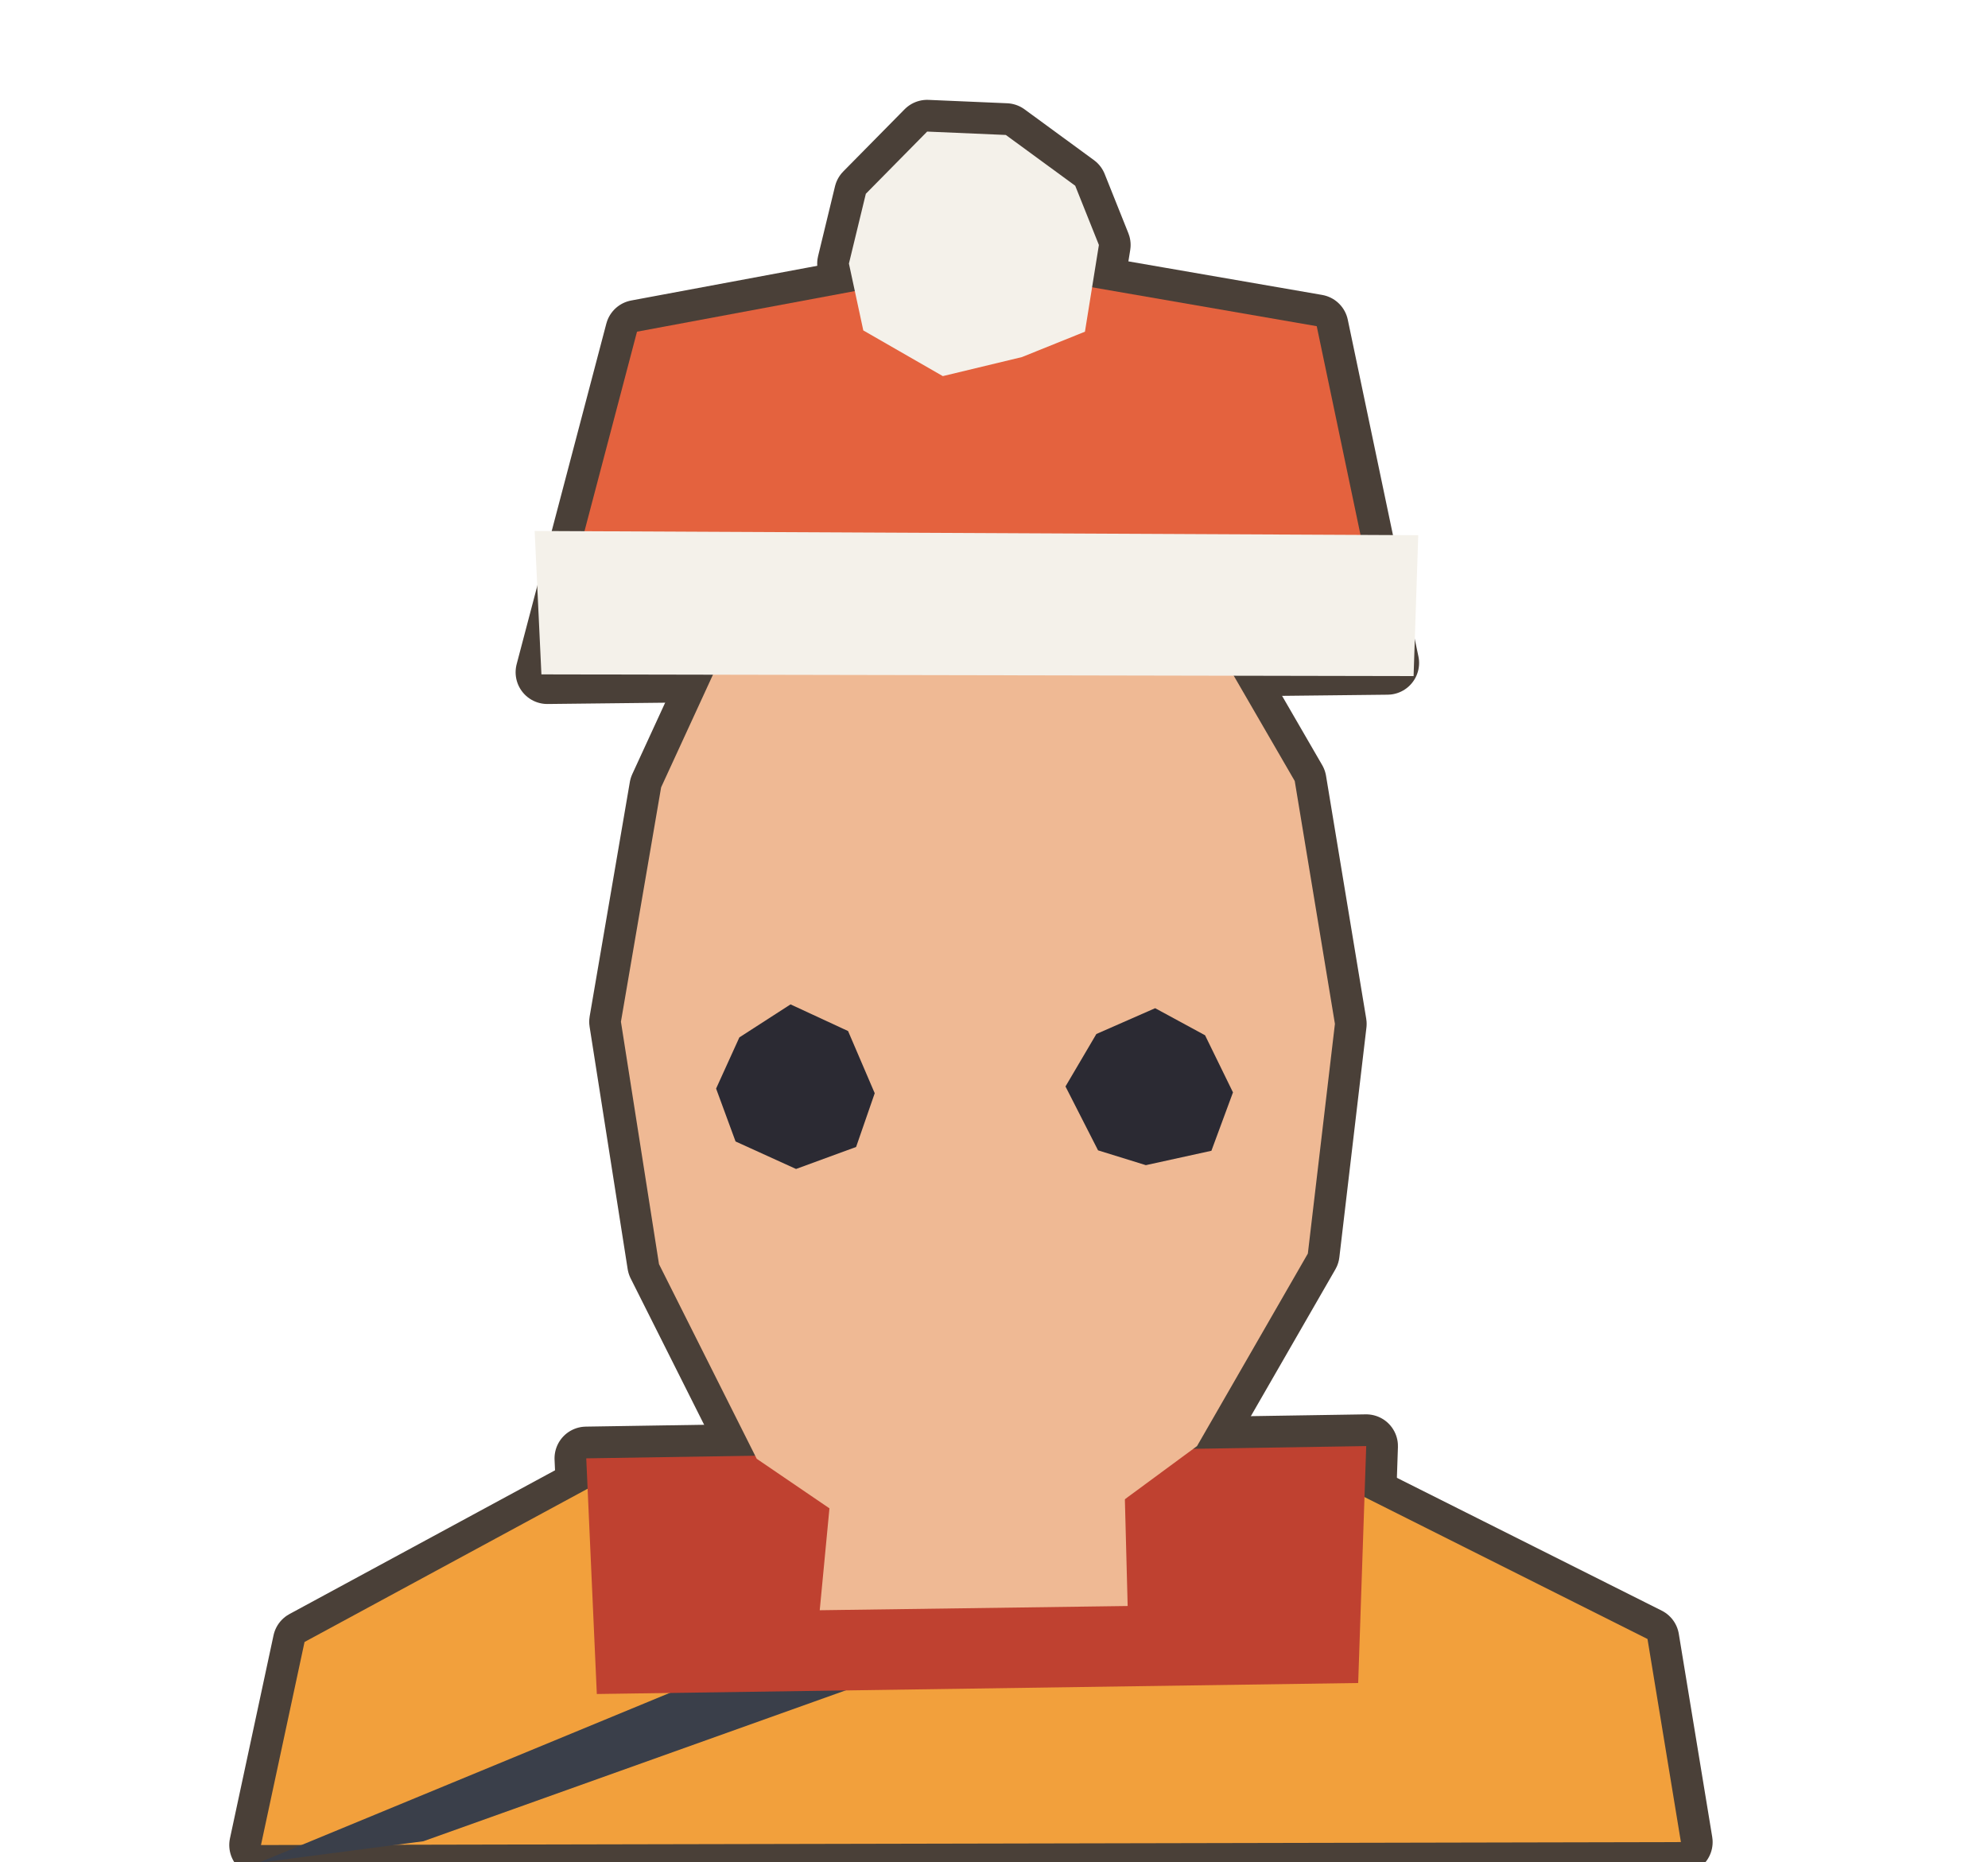
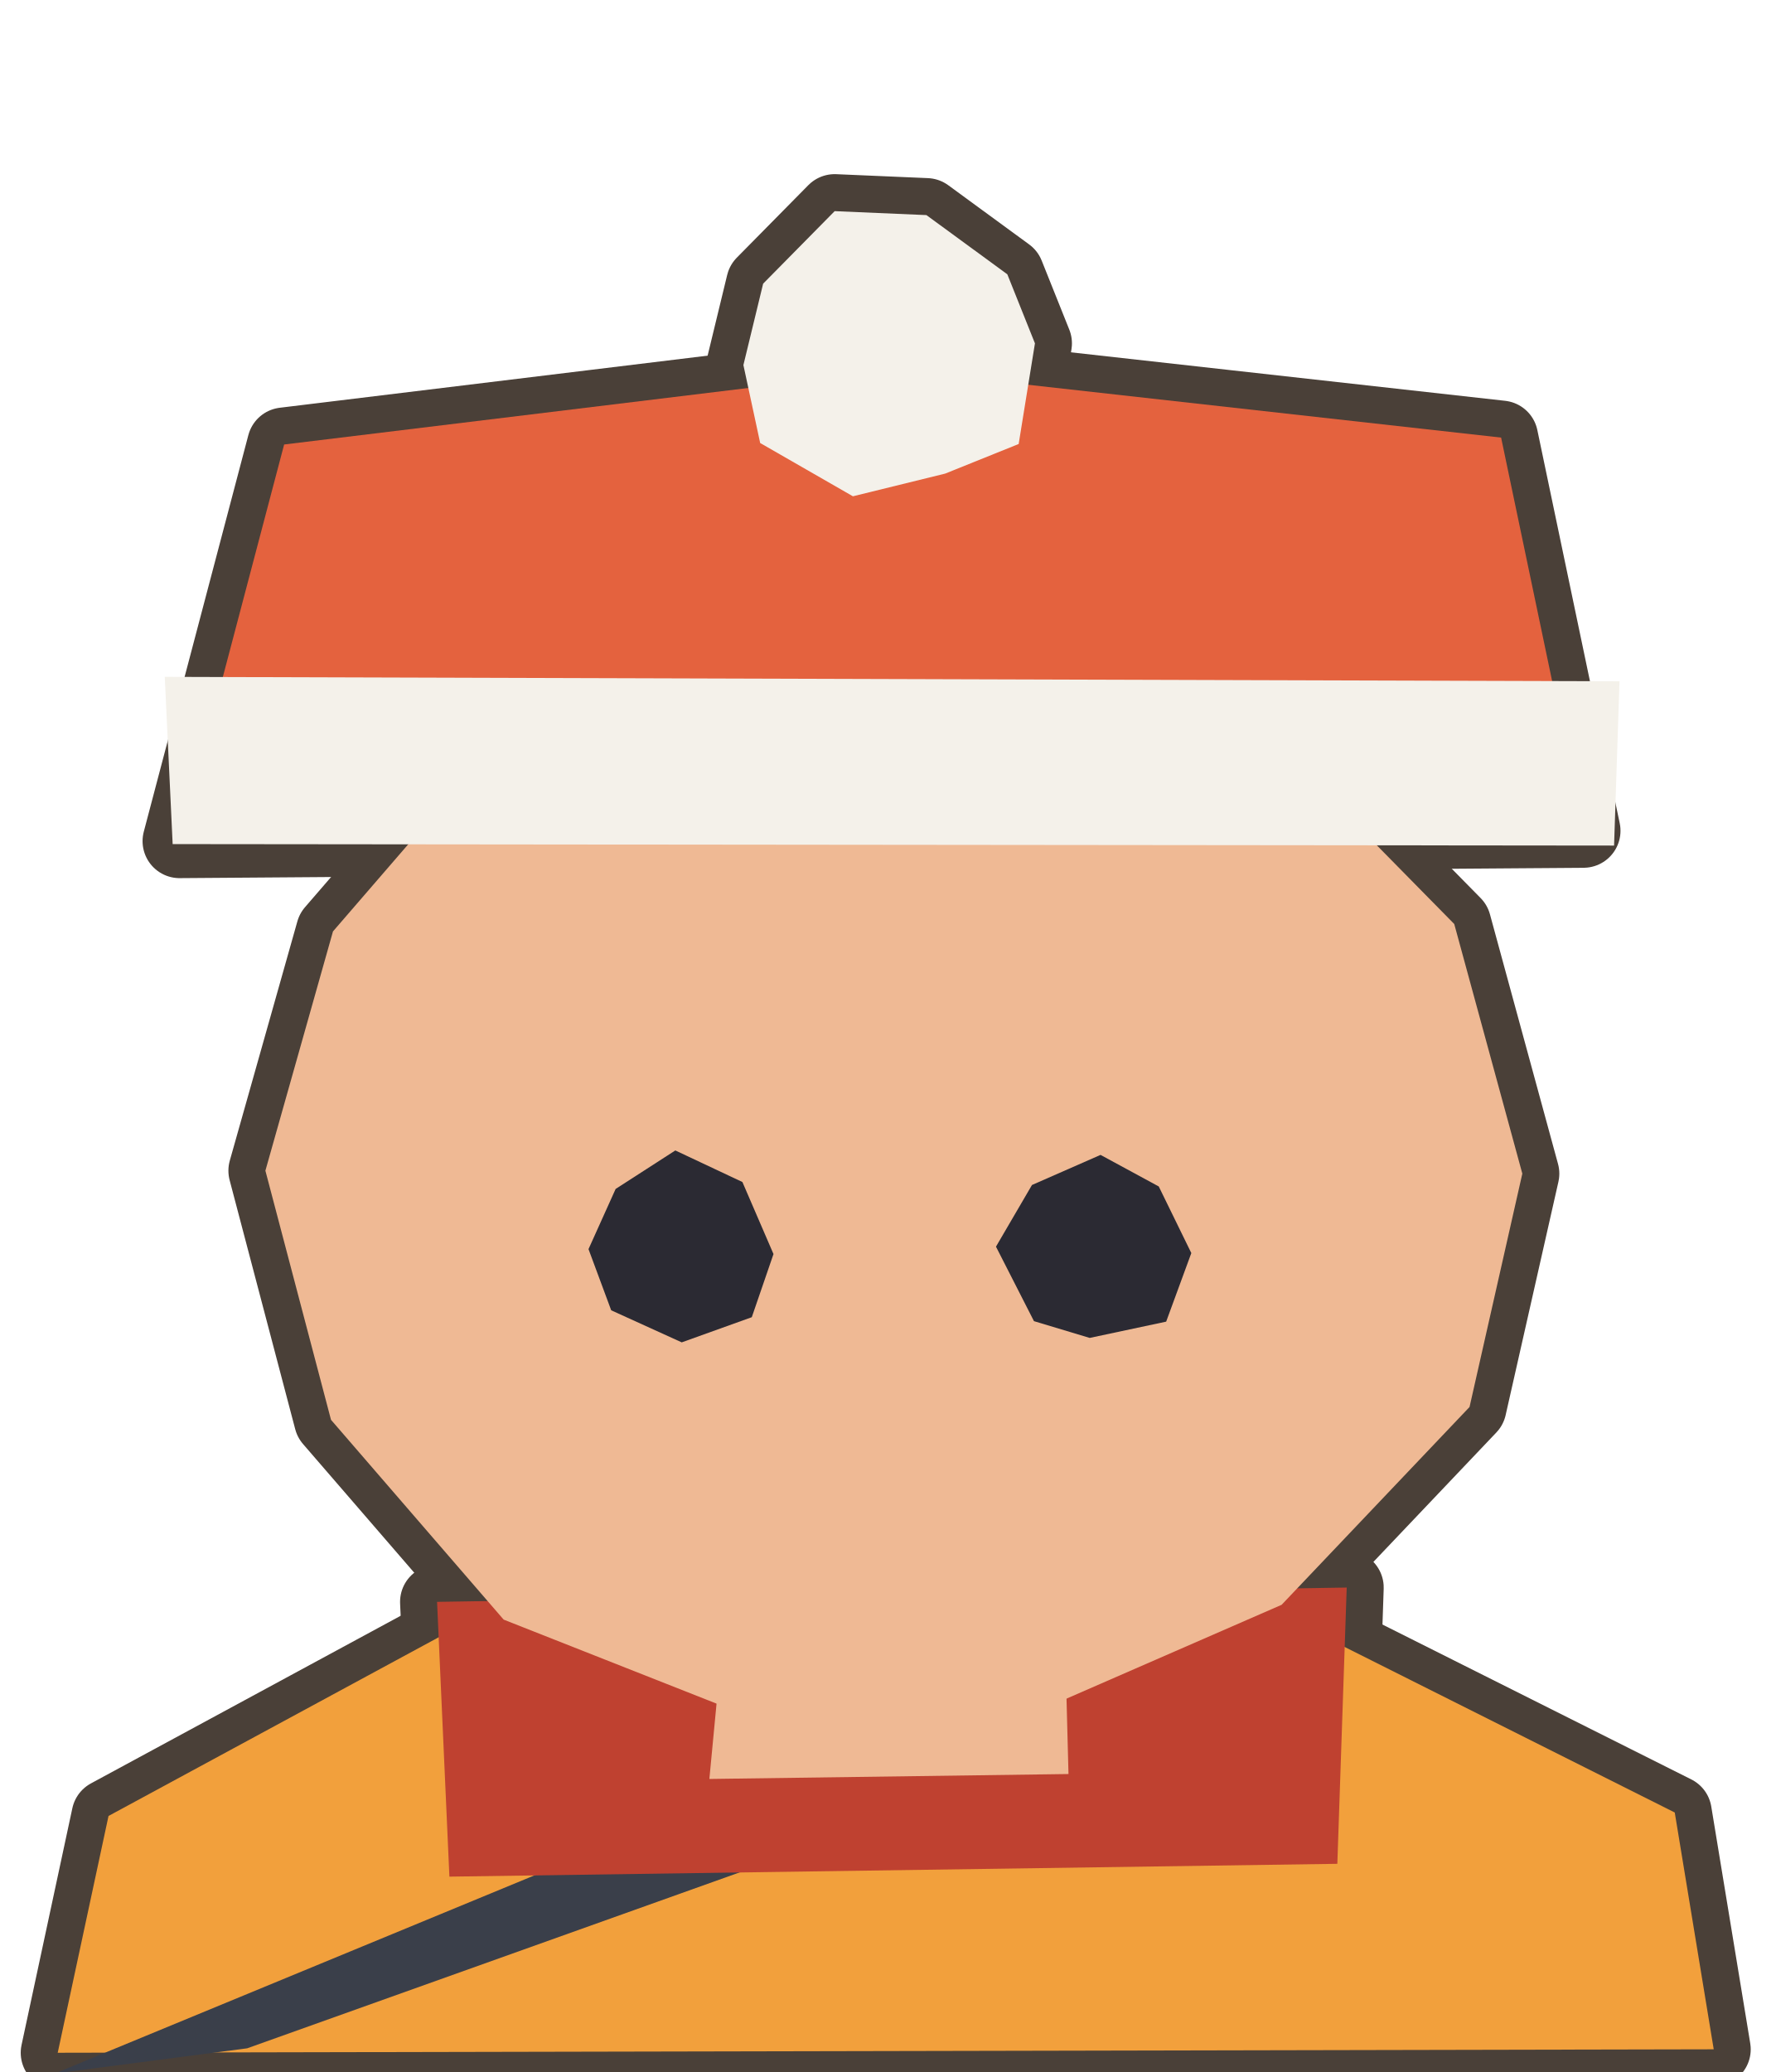
- <svg xmlns="http://www.w3.org/2000/svg" width="141" height="132" viewBox="0 0 47 44">
+ <svg xmlns="http://www.w3.org/2000/svg" width="108" height="126" viewBox="0 0 36 42">
  <g fill="#4A4038" stroke="#4A4038" stroke-width="1.5" stroke-linejoin="round">
-     <polygon points="6.17,43.61 7.20,38.81 14.24,35.00 31.91,35.21 38.95,38.74 39.74,43.54" fill="#4A4038" />
-     <polygon points="13.86,34.47 32.30,34.18 32.11,39.78 14.11,40.04" fill="#4A4038" />
-     <polygon points="19.75,34.18 26.55,33.75 26.66,37.96 19.38,38.06" fill="#4A4038" />
-     <polygon points="31.56,24.20 30.92,29.63 28.30,34.18 24.77,36.78 21.34,36.83 17.89,34.48 15.58,29.88 14.68,24.15 15.63,18.61 17.54,14.46 21.25,12.02 24.93,11.76 28.13,14.18 30.61,18.46" fill="#4A4038" />
-     <polygon points="12.94,15.89 15.06,7.84 23.16,6.33 31.13,7.71 32.80,15.67" fill="#4A4038" />
-     <polygon points="25.98,5.79 25.65,7.84 24.16,8.44 22.29,8.89 20.41,7.81 20.07,6.23 20.47,4.58 21.92,3.11 23.78,3.19 25.42,4.39" fill="#4A4038" />
+     <polygon points="1.17,41.61 2.20,36.81 9.24,33.00 26.91,33.21 33.95,36.74 34.74,41.54" fill="#4A4038" />
+     <polygon points="8.86,32.47 27.30,32.18 27.11,37.78 9.11,38.04" fill="#4A4038" />
+     <polygon points="14.75,32.18 21.55,31.75 21.66,35.96 14.38,36.06" fill="#4A4038" />
+     <polygon points="30.86,23.79 29.79,28.52 25.98,32.53 20.73,34.82 15.38,34.87 10.21,32.83 6.71,28.78 5.38,23.73 6.75,18.88 9.86,15.28 15.29,13.14 20.89,12.89 25.81,15.00 29.48,18.73" fill="#4A4038" />
+     <polygon points="3.64,17.05 5.76,9.01 18.16,7.50 30.43,8.87 32.10,16.84" fill="#4A4038" />
+     <polygon points="20.98,6.96 20.65,9.00 19.16,9.60 17.29,10.06 15.41,8.98 15.07,7.40 15.47,5.75 16.92,4.28 18.78,4.36 20.42,5.56" fill="#4A4038" />
  </g>
-   <polygon points="6.17,43.61 7.20,38.81 14.24,35.00 31.91,35.21 38.95,38.74 39.74,43.54" fill="#F2A03C" />
-   <polygon points="6.11,44.03 10.01,43.52 31.93,35.69 28.92,34.61" fill="#3A3F4A" />
-   <polygon points="13.86,34.47 32.30,34.18 32.11,39.78 14.11,40.04" fill="#BF4130" />
-   <polygon points="19.75,34.18 26.55,33.75 26.66,37.96 19.38,38.06" fill="#EFB994" />
-   <polygon points="31.56,24.20 30.92,29.63 28.30,34.18 24.77,36.78 21.34,36.83 17.89,34.48 15.58,29.88 14.68,24.15 15.63,18.61 17.54,14.46 21.25,12.02 24.93,11.76 28.13,14.18 30.61,18.46" fill="#EFB994" />
-   <polygon points="12.94,15.89 15.06,7.84 23.16,6.33 31.13,7.71 32.80,15.67" fill="#E4623E" />
-   <polygon points="12.64,12.55 33.53,12.65 33.42,15.98 12.80,15.94" fill="#F4F1EA" />
-   <polygon points="25.98,5.79 25.65,7.84 24.16,8.44 22.29,8.89 20.41,7.81 20.07,6.23 20.47,4.58 21.92,3.11 23.78,3.19 25.42,4.39" fill="#F4F1EA" />
-   <polygon points="20.68,25.84 20.24,27.11 18.82,27.63 17.39,26.98 16.93,25.73 17.48,24.52 18.69,23.74 20.05,24.37" fill="#2B2A33" />
-   <polygon points="29.15,25.82 28.64,27.20 27.09,27.54 25.96,27.19 25.19,25.68 25.92,24.44 27.31,23.83 28.49,24.47" fill="#2B2A33" />
+   <polygon points="1.17,41.61 2.20,36.81 9.24,33.00 26.91,33.21 33.95,36.74 34.74,41.54" fill="#F2A03C" />
+   <polygon points="1.11,42.03 5.01,41.52 26.93,33.69 23.92,32.61" fill="#3A3F4A" />
+   <polygon points="8.86,32.47 27.30,32.18 27.11,37.78 9.11,38.04" fill="#BF4130" />
+   <polygon points="14.75,32.18 21.55,31.75 21.66,35.96 14.38,36.06" fill="#EFB994" />
+   <polygon points="30.86,23.79 29.79,28.52 25.98,32.53 20.73,34.82 15.38,34.87 10.21,32.83 6.71,28.78 5.38,23.73 6.75,18.88 9.86,15.28 15.29,13.14 20.89,12.89 25.81,15.00 29.48,18.73" fill="#EFB994" />
+   <polygon points="3.64,17.05 5.76,9.01 18.16,7.50 30.43,8.87 32.10,16.84" fill="#E4623E" />
+   <polygon points="3.34,13.72 32.83,13.81 32.72,17.14 3.50,17.11" fill="#F4F1EA" />
+   <polygon points="20.98,6.96 20.65,9.00 19.16,9.60 17.29,10.06 15.41,8.98 15.07,7.40 15.47,5.75 16.92,4.28 18.78,4.36 20.42,5.56" fill="#F4F1EA" />
+   <polygon points="15.68,25.42 15.24,26.70 13.82,27.21 12.39,26.56 11.93,25.32 12.48,24.10 13.69,23.32 15.05,23.96" fill="#2B2A33" />
+   <polygon points="24.15,25.40 23.64,26.79 22.09,27.12 20.96,26.78 20.19,25.27 20.92,24.02 22.31,23.41 23.49,24.05" fill="#2B2A33" />
</svg>
